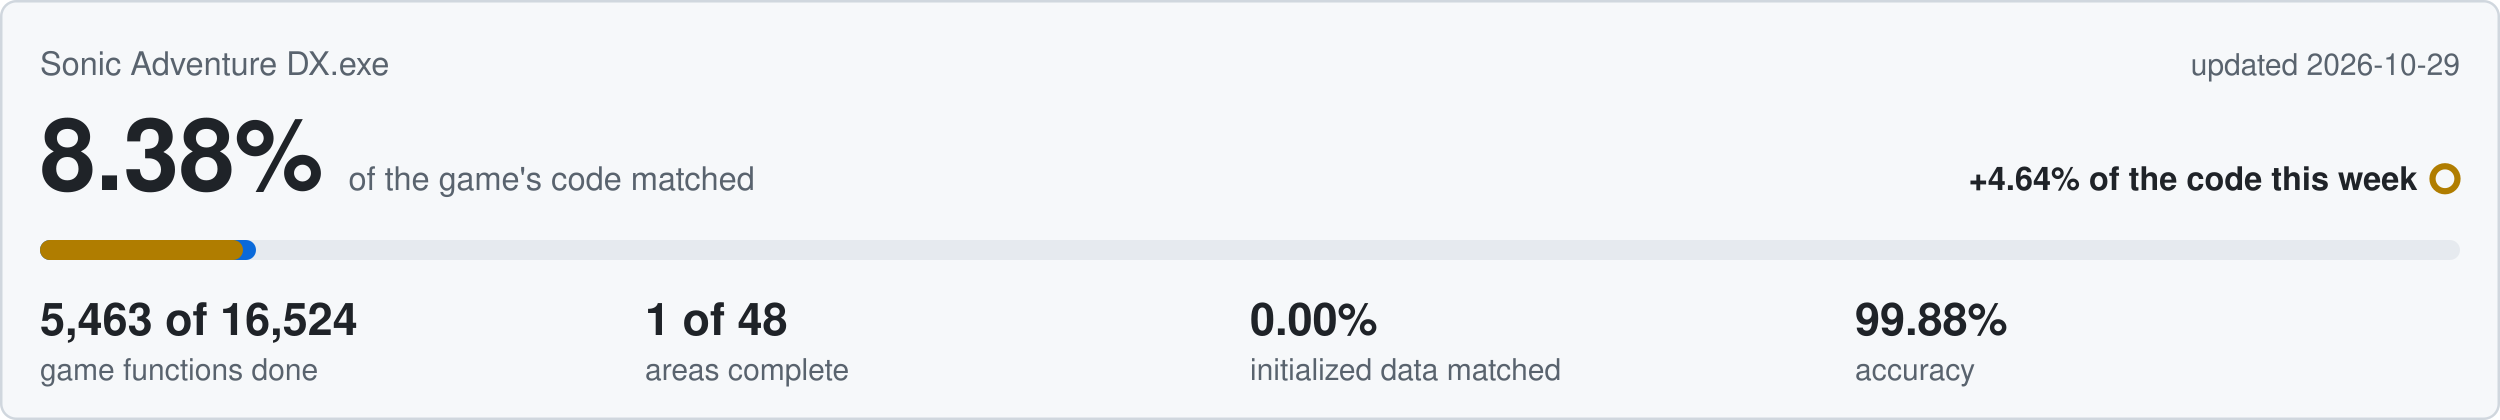
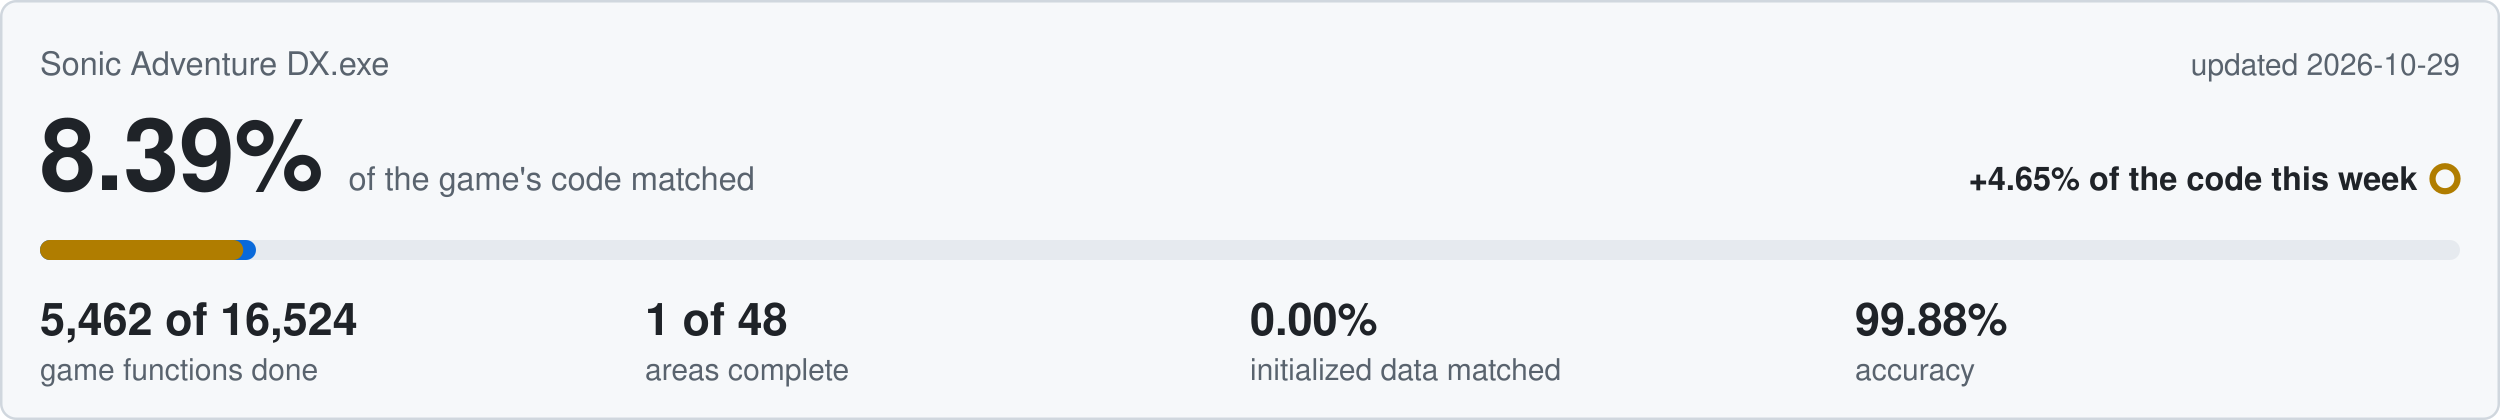
<svg xmlns="http://www.w3.org/2000/svg" viewBox="0 0 1000 168" width="1000" height="168">
  <rect x="0.5" y="0.5" width="999" height="167" rx="6" fill="#f6f8fa" stroke="#d0d7de" />
  <text x="16" y="30" font-family="Segoe UI,Helvetica,Arial,sans-serif" font-size="13" fill="#59636e">Sonic Adventure DX.exe</text>
  <text x="984" y="30" text-anchor="end" font-family="Segoe UI,Helvetica,Arial,sans-serif" font-size="12" fill="#59636e">updated 2026-10-29</text>
-   <text x="16" y="76" font-family="Segoe UI,Helvetica,Arial,sans-serif" font-size="40" font-weight="600" fill="#1f2328">8.38%<tspan dx="10" font-size="13" font-weight="400" fill="#59636e">of the game's code matched</tspan>
+   <text x="16" y="76" font-family="Segoe UI,Helvetica,Arial,sans-serif" font-size="40" font-weight="600" fill="#1f2328">8.39%<tspan dx="10" font-size="13" font-weight="400" fill="#59636e">of the game's code matched</tspan>
  </text>
-   <text x="967" y="76" text-anchor="end" font-family="Segoe UI,Helvetica,Arial,sans-serif" font-size="13" font-weight="600" fill="#1f2328">+4.64% of the code this week</text>
+   <text x="967" y="76" text-anchor="end" font-family="Segoe UI,Helvetica,Arial,sans-serif" font-size="13" font-weight="600" fill="#1f2328">+4.65% of the code this week</text>
  <circle cx="978" cy="71.5" r="5" fill="none" stroke="#b07d00" stroke-width="2.5" />
  <rect x="16" y="96" width="968" height="8" rx="4" fill="#e6eaef" />
  <rect x="16" y="96" width="86.4" height="8" rx="4" fill="#0969da" />
-   <rect x="16" y="96" width="81.2" height="8" rx="4" fill="#b07d00" />
-   <text x="16" y="134" font-family="Segoe UI,Helvetica,Arial,sans-serif" font-size="18" font-weight="600" fill="#1f2328">5,463 of 16,524</text>
+   <rect x="16" y="96" width="81.3" height="8" rx="4" fill="#b07d00" />
+   <text x="16" y="134" font-family="Segoe UI,Helvetica,Arial,sans-serif" font-size="18" font-weight="600" fill="#1f2328">5,462 of 16,524</text>
  <text x="16" y="152" font-family="Segoe UI,Helvetica,Arial,sans-serif" font-size="12" fill="#59636e">game functions done</text>
  <text x="258" y="134" font-family="Segoe UI,Helvetica,Arial,sans-serif" font-size="18" font-weight="600" fill="#1f2328">1 of 48</text>
  <text x="258" y="152" font-family="Segoe UI,Helvetica,Arial,sans-serif" font-size="12" fill="#59636e">areas complete</text>
  <text x="500" y="134" font-family="Segoe UI,Helvetica,Arial,sans-serif" font-size="18" font-weight="600" fill="#1f2328">0.00%</text>
  <text x="500" y="152" font-family="Segoe UI,Helvetica,Arial,sans-serif" font-size="12" fill="#59636e">initialized data matched</text>
  <text x="742" y="134" font-family="Segoe UI,Helvetica,Arial,sans-serif" font-size="18" font-weight="600" fill="#1f2328">99.88%</text>
  <text x="742" y="152" font-family="Segoe UI,Helvetica,Arial,sans-serif" font-size="12" fill="#59636e">accuracy</text>
</svg>
